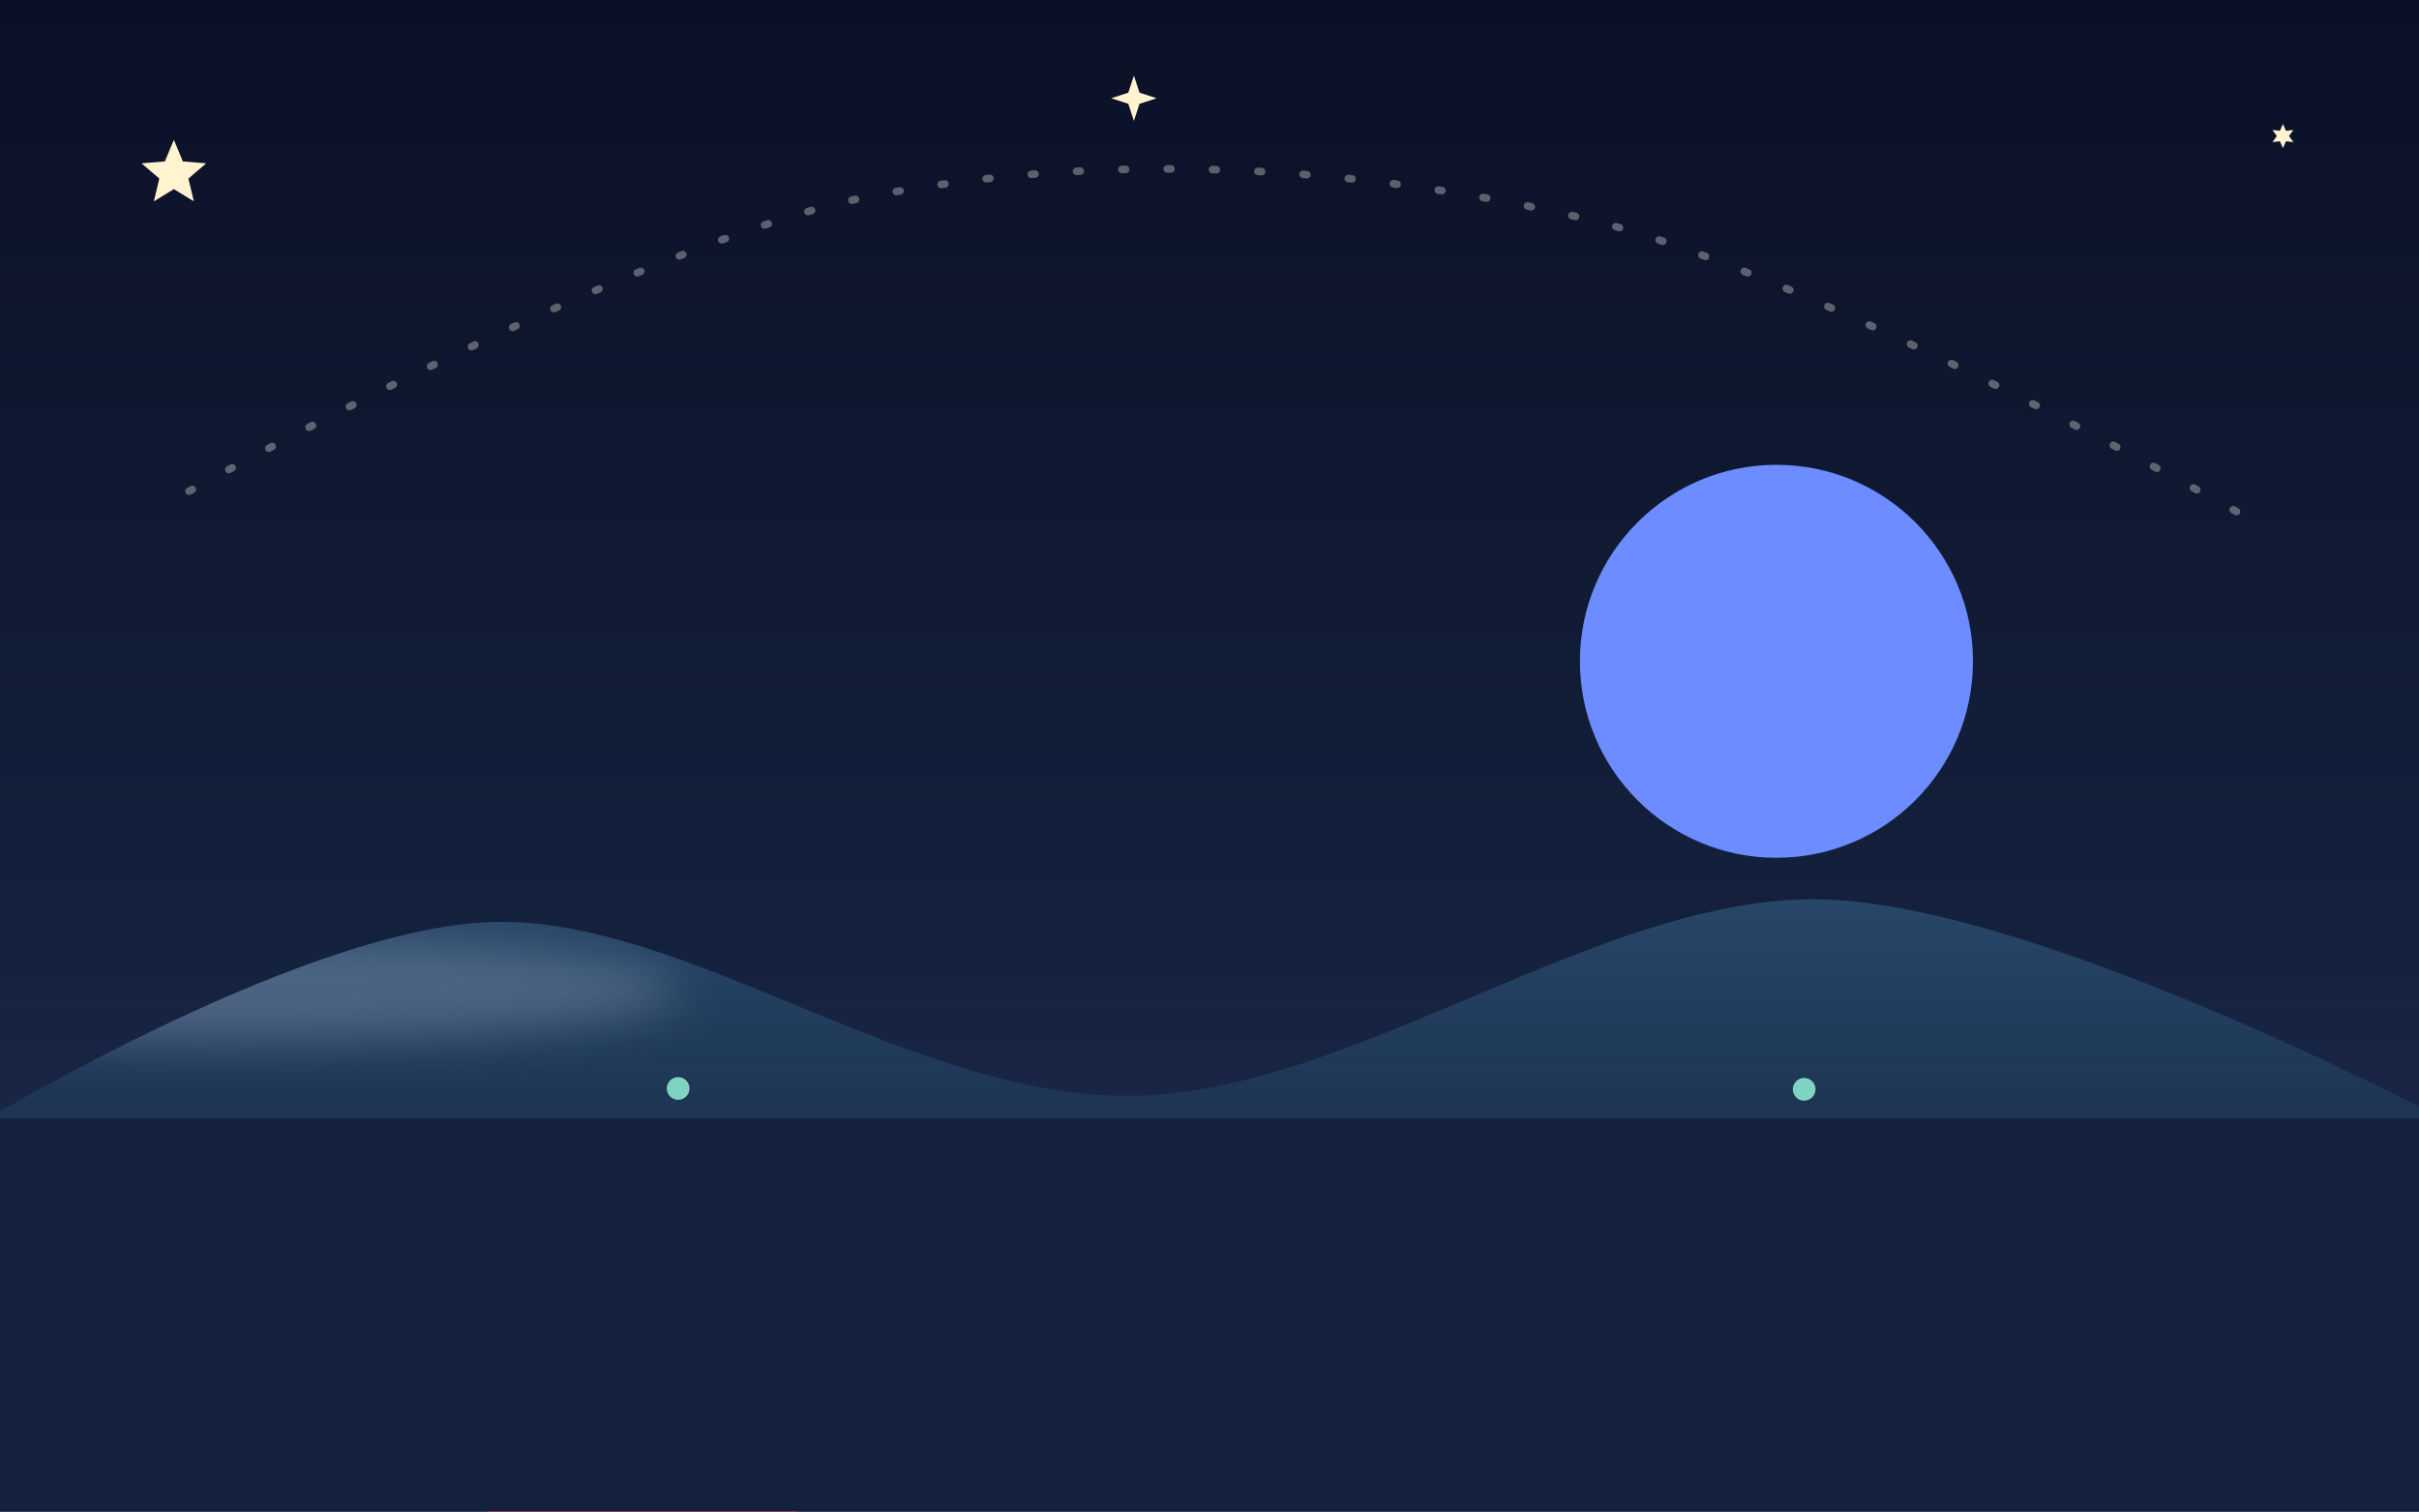
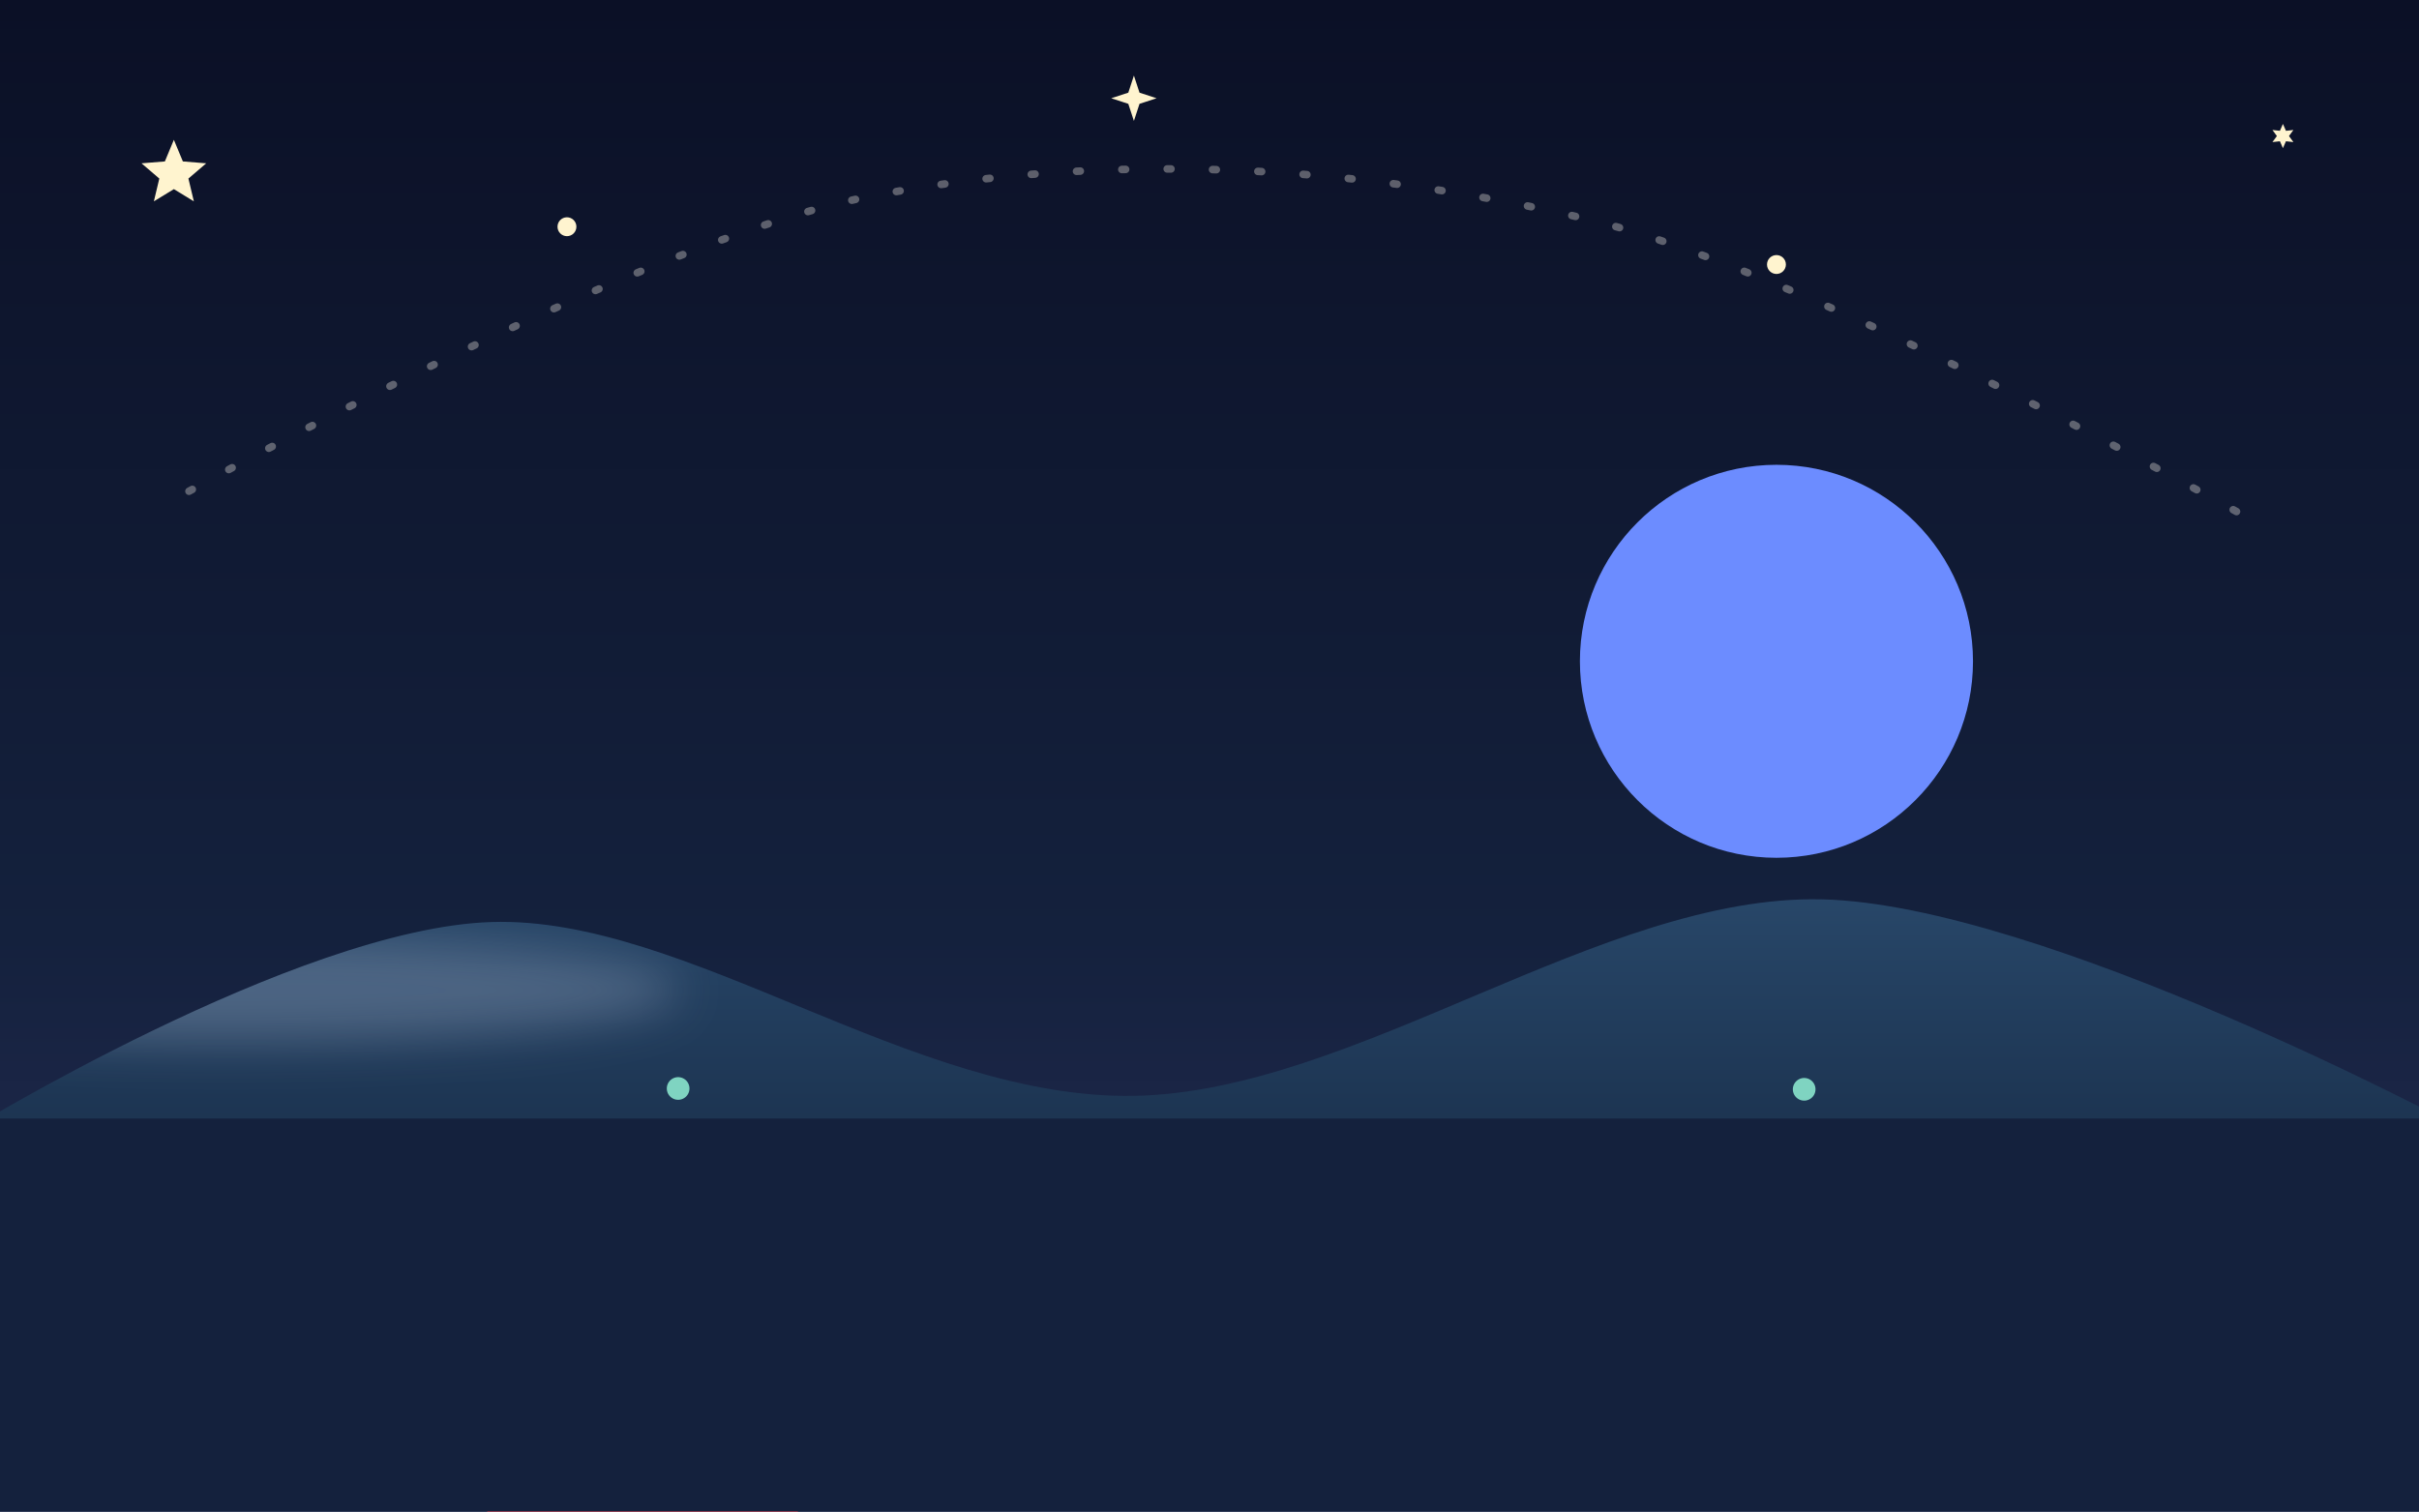
<svg xmlns="http://www.w3.org/2000/svg" id="hero-svg" viewBox="0 0 640 400" width="100%" shape-rendering="geometricPrecision" text-rendering="geometricPrecision">
  <rect x="0" y="0" width="640" height="400" fill="#14213D" />
  <g id="hero-l1" transform="translate(320,200) rotate(0) scale(1,1) translate(-320,-200)" opacity="1">
    <linearGradient id="hero-l1-gf" x1="0.5" y1="0" x2="0.5" y2="1">
      <stop offset="0" stop-color="rgb(11,16,38)" stop-opacity="1" />
      <stop offset="0.62" stop-color="rgb(20,33,61)" stop-opacity="1" />
      <stop offset="1" stop-color="rgb(42,47,91)" stop-opacity="1" />
    </linearGradient>
    <rect id="hero-l1-s" fill="url(#hero-l1-gf)" stroke="none" x="0" y="0" width="640" height="400" />
  </g>
-   <g id="hero-l2" transform="translate(322.11,36.64) rotate(0) scale(1,1) translate(-322.11,-36.64)" opacity="1">
+   <g id="hero-l2" transform="translate(322.11,46.25) rotate(0) scale(1,1) translate(-322.11,-46.25)" opacity="1">
    <g id="hero-l2-s">
      <g id="hero-l3" transform="translate(46,45.14) rotate(0) scale(1,1) translate(-46,-45.14)" opacity="1">
        <path id="hero-l3-s" fill="#FFF4CF" stroke="none" d="M46 37L46 37L48.38 42.72L48.38 42.72L54.56 43.22L54.56 43.22L49.85 47.25L49.85 47.25L51.29 53.28L51.29 53.28L46 50.05L46 50.05L40.71 53.28L40.71 53.28L42.15 47.25L42.15 47.25L37.44 43.22L37.44 43.22L43.62 42.72L43.62 42.72L46 37Z" />
      </g>
      <g id="hero-l4" transform="translate(300,26) rotate(0) scale(1,1) translate(-300,-26)" opacity="1">
        <path id="hero-l4-s" fill="#FFF4CF" stroke="none" d="M300 20L300 20L301.48 24.52L301.48 24.52L306 26L306 26L301.48 27.48L301.48 27.48L300 32L300 32L298.52 27.48L298.52 27.48L294 26L294 26L298.52 24.52L298.52 24.52L300 20Z" />
      </g>
      <g id="hero-l5" transform="translate(604,36) rotate(0) scale(0.4,0.4) translate(-604,-36)" opacity="1">
        <path id="hero-l5-s" fill="#FFF4CF" stroke="none" d="M604 28L604 28L606 32.54L606 32.54L610.93 32L610.93 32L608 36L608 36L610.93 40L610.93 40L606 39.46L606 39.46L604 44L604 44L602 39.46L602 39.46L597.07 40L597.07 40L600 36L600 36L597.07 32L597.07 32L602 32.54L602 32.54L604 28Z" />
      </g>
-     </g>
-   </g>
-   <g id="hero-l6" transform="translate(170,365) rotate(0) scale(1,1) translate(-170,-215)" opacity="1">
-     <g id="hero-l6-s">
-       <g id="hero-l7" transform="translate(170,215) rotate(0) scale(1,1) translate(-170,-215)" opacity="0">
-         <filter id="hero-l7-fx" x="-50%" y="-50%" width="200%" height="200%" color-interpolation-filters="sRGB">
-           <feGaussianBlur id="hero-l7-f1" stdDeviation="4" />
+       <g id="hero-l6" transform="translate(150,60) rotate(0) scale(1,1) translate(0,0)" opacity="1">
+         <g id="hero-l6-s">
+           <g id="hero-l7" transform="translate(0,0) rotate(0) scale(1,1) translate(0,0)" opacity="1">
+             <ellipse id="hero-l7-s" fill="#FFF4CF" stroke="none" cx="0" cy="0" rx="2.5" ry="2.5" />
+           </g>
+         </g>
+       </g>
+       <g id="hero-l8" transform="translate(470,70) rotate(0) scale(1,1) translate(0,0)" opacity="1">
+         <g id="hero-l8-s">
+           <g id="hero-l9" transform="translate(0,0) rotate(0) scale(1,1) translate(0,0)" opacity="1">
+             <ellipse id="hero-l9-s" fill="#FFF4CF" stroke="none" cx="0" cy="0" rx="2.5" ry="2.5" />
+           </g>
+         </g>
+       </g>
+     </g>
+   </g>
+   <g id="hero-l10" transform="translate(170,365) rotate(0) scale(1,1) translate(-170,-215)" opacity="1">
+     <g id="hero-l10-s">
+       <g id="hero-l11" transform="translate(170,215) rotate(0) scale(1,1) translate(-170,-215)" opacity="0">
+         <filter id="hero-l11-fx" x="-50%" y="-50%" width="200%" height="200%" color-interpolation-filters="sRGB">
+           <feGaussianBlur id="hero-l11-f1" stdDeviation="4" />
        </filter>
-         <radialGradient id="hero-l7-gf" cx="0.5" cy="0.5" r="0.5" fx="0.5" fy="0.5">
+         <radialGradient id="hero-l11-gf" cx="0.5" cy="0.5" r="0.5" fx="0.5" fy="0.5">
          <stop offset="0" stop-color="rgb(255,210,122)" stop-opacity="0.8" />
          <stop offset="0.55" stop-color="rgb(255,159,107)" stop-opacity="0.333" />
          <stop offset="1" stop-color="rgb(255,122,89)" stop-opacity="0" />
        </radialGradient>
-         <ellipse id="hero-l7-s" fill="url(#hero-l7-gf)" stroke="none" style="mix-blend-mode:screen" filter="url(#hero-l7-fx)" cx="170" cy="215" rx="100" ry="100" />
-       </g>
-       <g id="hero-l8" transform="translate(170,215) rotate(0) scale(0.35,0.35) translate(-170,-215)" opacity="0">
-         <path id="hero-l8-s" fill="#FFD27A" stroke="none" d="M170 119L186.05 155.11L218 131.86L213.84 171.16L253.14 167L229.89 198.95L266 215L229.89 231.05L253.14 263L213.84 258.84L218 298.14L186.05 274.89L170 311L153.95 274.89L122 298.14L126.16 258.84L86.86 263L110.11 231.05L74 215L110.11 198.95L86.86 167L126.16 171.16L122 131.86L153.95 155.11L170 119Z" />
-       </g>
-       <g id="hero-l9" transform="translate(170,215) rotate(0) scale(1,1) translate(-170,-215)" opacity="1">
-         <ellipse id="hero-l9-s" fill="#FF5F6D" stroke="none" cx="170" cy="215" rx="54" ry="54" />
-       </g>
-     </g>
-   </g>
-   <g id="hero-l10" transform="translate(470,175) rotate(0) scale(1,1) translate(-470,-175)" opacity="1">
-     <path id="hero-l10-s" fill="#6C8CFF" stroke="none" d="M470 123C498.7 123 522 146.3 522 175C522 203.7 498.7 227 470 227C441.3 227 418 203.7 418 175C418 146.3 441.3 123 470 123Z" />
-   </g>
-   <g id="hero-l11" transform="translate(325,92.35) rotate(0) scale(1,1) translate(-325,-92.35)" opacity="0.35">
-     <path stroke-linecap="round" stroke-dasharray="1 11" id="hero-l11-s" fill="none" stroke="#F3EEE4" stroke-width="2" stroke-dashoffset="0" d="M50 130C50 130 168.33 64 230 52C291.67 40 358.33 43.33 420 58C481.67 72.67 600 140 600 140" />
-   </g>
-   <g id="hero-l12" transform="translate(50,130) rotate(-24.268) scale(1,1) translate(0,0)" opacity="0">
-     <path id="hero-l12-s" fill="#F3EEE4" stroke="none" d="M-10 -6L12 0L-10 6L-10 -6Z" />
-   </g>
-   <g id="hero-l13" transform="translate(290,275) rotate(0) scale(1,1) translate(-290,-275)" opacity="1">
-     <g id="hero-l13-s">
-       <style>#hero-l13-mask *{fill:#fff!important;fill-opacity:1!important;stroke:none!important;opacity:1!important;filter:none!important}</style>
-       <mask id="hero-l13-mask" mask-type="alpha" style="mask-type:alpha" maskUnits="userSpaceOnUse" x="-100000" y="-100000" width="200000" height="200000">
-         <g id="hero-l16" transform="translate(320,283.99) rotate(0) scale(1,1) translate(-320,-283.99)" opacity="1">
-           <g id="hero-l16-s">
-             <g id="hero-l17" transform="translate(320,283.99) rotate(0) scale(1,1) translate(-320,-283.99)" opacity="1">
-               <path id="hero-l17-s" fill="#FFFFFF" stroke="none" d="M-10 300C-10 300 78.33 245.67 130 244C181.67 242.33 241.33 291 300 290C358.67 289 423.67 236.67 482 238C540.33 239.33 650 298 650 298L650 330L-10 330L-10 300Z" />
+         <ellipse id="hero-l11-s" fill="url(#hero-l11-gf)" stroke="none" style="mix-blend-mode:screen" filter="url(#hero-l11-fx)" cx="170" cy="215" rx="100" ry="100" />
+       </g>
+       <g id="hero-l12" transform="translate(170,215) rotate(0) scale(0.35,0.35) translate(-170,-215)" opacity="0">
+         <path id="hero-l12-s" fill="#FFD27A" stroke="none" d="M170 119L186.05 155.11L218 131.86L213.84 171.16L253.14 167L229.89 198.95L266 215L229.89 231.05L253.14 263L213.84 258.84L218 298.14L186.05 274.89L170 311L153.95 274.89L122 298.14L126.16 258.84L86.86 263L110.11 231.05L74 215L110.11 198.95L86.86 167L126.16 171.16L122 131.86L153.95 155.11L170 119Z" />
+       </g>
+       <g id="hero-l13" transform="translate(170,215) rotate(0) scale(1,1) translate(-170,-215)" opacity="1">
+         <ellipse id="hero-l13-s" fill="#FF5F6D" stroke="none" cx="170" cy="215" rx="54" ry="54" />
+       </g>
+     </g>
+   </g>
+   <g id="hero-l14" transform="translate(470,175) rotate(0) scale(1,1) translate(-470,-175)" opacity="1">
+     <path id="hero-l14-s" fill="#6C8CFF" stroke="none" d="M470 123C498.7 123 522 146.3 522 175C522 203.7 498.7 227 470 227C441.3 227 418 203.7 418 175C418 146.3 441.3 123 470 123Z" />
+   </g>
+   <g id="hero-l15" transform="translate(325,92.35) rotate(0) scale(1,1) translate(-325,-92.35)" opacity="0.35">
+     <path stroke-linecap="round" stroke-dasharray="1 11" id="hero-l15-s" fill="none" stroke="#F3EEE4" stroke-width="2" stroke-dashoffset="0" d="M50 130C50 130 168.33 64 230 52C291.67 40 358.33 43.33 420 58C481.67 72.67 600 140 600 140" />
+   </g>
+   <g id="hero-l16" transform="translate(50,130) rotate(-24.268) scale(1,1) translate(0,0)" opacity="0">
+     <path id="hero-l16-s" fill="#F3EEE4" stroke="none" d="M-10 -6L12 0L-10 6L-10 -6Z" />
+   </g>
+   <g id="hero-l17" transform="translate(290,275) rotate(0) scale(1,1) translate(-290,-275)" opacity="1">
+     <g id="hero-l17-s">
+       <style>#hero-l17-mask *{fill:#fff!important;fill-opacity:1!important;stroke:none!important;opacity:1!important;filter:none!important}</style>
+       <mask id="hero-l17-mask" mask-type="alpha" style="mask-type:alpha" maskUnits="userSpaceOnUse" x="-100000" y="-100000" width="200000" height="200000">
+         <g id="hero-l20" transform="translate(320,283.99) rotate(0) scale(1,1) translate(-320,-283.99)" opacity="1">
+           <g id="hero-l20-s">
+             <g id="hero-l21" transform="translate(320,283.99) rotate(0) scale(1,1) translate(-320,-283.99)" opacity="1">
+               <path id="hero-l21-s" fill="#FFFFFF" stroke="none" d="M-10 300C-10 300 78.33 245.67 130 244C181.67 242.33 241.33 291 300 290C358.67 289 423.67 236.67 482 238C540.33 239.33 650 298 650 298L650 330L-10 330L-10 300Z" />
            </g>
          </g>
        </g>
      </mask>
-       <g mask="url(#hero-l13-mask)">
-         <g id="hero-l14" transform="translate(320,275) rotate(0) scale(1,1) translate(-320,-275)" opacity="1">
-           <linearGradient id="hero-l14-gf" x1="0.5" y1="0" x2="0.5" y2="1">
+       <g mask="url(#hero-l17-mask)">
+         <g id="hero-l18" transform="translate(320,275) rotate(0) scale(1,1) translate(-320,-275)" opacity="1">
+           <linearGradient id="hero-l18-gf" x1="0.5" y1="0" x2="0.5" y2="1">
            <stop offset="0" stop-color="rgb(43,76,111)" stop-opacity="1" />
            <stop offset="1" stop-color="rgb(22,42,69)" stop-opacity="1" />
          </linearGradient>
-           <rect id="hero-l14-s" fill="url(#hero-l14-gf)" stroke="none" x="0" y="220" width="640" height="110" />
-         </g>
-         <g id="hero-l15" transform="translate(60,262) rotate(0) scale(1,1) translate(-120,-262)" opacity="0.22">
-           <filter id="hero-l15-fx" x="-50%" y="-50%" width="200%" height="200%" color-interpolation-filters="sRGB">
-             <feGaussianBlur id="hero-l15-f1" stdDeviation="6" />
+           <rect id="hero-l18-s" fill="url(#hero-l18-gf)" stroke="none" x="0" y="220" width="640" height="110" />
+         </g>
+         <g id="hero-l19" transform="translate(60,262) rotate(0) scale(1,1) translate(-120,-262)" opacity="0.22">
+           <filter id="hero-l19-fx" x="-50%" y="-50%" width="200%" height="200%" color-interpolation-filters="sRGB">
+             <feGaussianBlur id="hero-l19-f1" stdDeviation="6" />
          </filter>
-           <ellipse id="hero-l15-s" fill="#DCE7FF" stroke="none" filter="url(#hero-l15-fx)" cx="120" cy="262" rx="120" ry="14" />
-         </g>
-       </g>
-     </g>
-   </g>
-   <g id="hero-l18" transform="translate(592,300) rotate(0) scale(0,0) translate(-592,-300)" opacity="1">
-     <g id="hero-l18-s">
-       <g id="hero-l28" transform="translate(597.75,260) rotate(0) scale(1,1) translate(-597.75,-260)" opacity="1">
-         <path id="hero-l28-s" fill="#5FBF9F" stroke="none" d="M596.5 298L596.5 290.4L596.5 282.8L596.5 275.2L596.5 267.6L596.5 260L596.5 252.4L596.5 244.8L596.5 237.2L596.5 229.6L596.5 222L599 222L599 229.6L599 237.2L599 244.8L599 252.4L599 260L599 267.6L599 275.2L599 282.8L599 290.4L599 298L596.5 298Z" />
-       </g>
-       <g id="hero-l19" transform="translate(592,300) rotate(0) scale(1,1) translate(-592,-300)" opacity="1">
-         <g id="hero-l19-s">
-           <g id="hero-l20" transform="translate(592,268) rotate(0) scale(1,1) translate(-592,-268)" opacity="1">
-             <g id="hero-l20-s">
-               <g id="hero-l21" transform="translate(592,240) rotate(0) scale(1,1) translate(-592,-240)" opacity="1">
-                 <g id="hero-l21-s" />
+           <ellipse id="hero-l19-s" fill="#DCE7FF" stroke="none" filter="url(#hero-l19-fx)" cx="120" cy="262" rx="120" ry="14" />
+         </g>
+       </g>
+     </g>
+   </g>
+   <g id="hero-l22" transform="translate(592,300) rotate(0) scale(0,0) translate(-592,-300)" opacity="1">
+     <g id="hero-l22-s">
+       <g id="hero-l32" transform="translate(597.75,260) rotate(0) scale(1,1) translate(-597.75,-260)" opacity="1">
+         <path id="hero-l32-s" fill="#5FBF9F" stroke="none" d="M596.5 298L596.5 290.4L596.5 282.8L596.5 275.2L596.5 267.6L596.5 260L596.5 252.4L596.5 244.8L596.5 237.2L596.5 229.6L596.5 222L599 222L599 229.6L599 237.2L599 244.8L599 252.4L599 260L599 267.6L599 275.2L599 282.8L599 290.4L599 298L596.5 298Z" />
+       </g>
+       <g id="hero-l23" transform="translate(592,300) rotate(0) scale(1,1) translate(-592,-300)" opacity="1">
+         <g id="hero-l23-s">
+           <g id="hero-l24" transform="translate(592,268) rotate(0) scale(1,1) translate(-592,-268)" opacity="1">
+             <g id="hero-l24-s">
+               <g id="hero-l25" transform="translate(592,240) rotate(0) scale(1,1) translate(-592,-240)" opacity="1">
+                 <g id="hero-l25-s" />
              </g>
            </g>
          </g>
        </g>
      </g>
-       <g id="hero-l25-w" transform="matrix(1,0,0,1,0,0)">
-         <g id="hero-l25" transform="translate(579,262) rotate(-30) scale(1,1) translate(-579,-262)" opacity="1">
-           <path id="hero-l25-s" fill="#5FBF9F" stroke="none" d="M579 257C586.18 257 592 259.24 592 262C592 264.76 586.18 267 579 267C571.82 267 566 264.76 566 262C566 259.24 571.82 257 579 257Z" />
-         </g>
-       </g>
-       <g id="hero-l22-w" transform="matrix(1,0,0,1,0,0)">
-         <g id="hero-l22" transform="translate(592,284) rotate(0) scale(1,1) translate(-592,-284)" opacity="1">
-           <path stroke-linecap="round" id="hero-l22-s" fill="none" stroke="#7FD4C1" stroke-width="5" d="M592 300L592 268" />
-         </g>
-       </g>
-       <g id="hero-l23-w" transform="matrix(1,0,0,1,0,0)">
-         <g id="hero-l23" transform="translate(592,254) rotate(0) scale(1,1) translate(-592,-254)" opacity="1">
-           <path stroke-linecap="round" id="hero-l23-s" fill="none" stroke="#7FD4C1" stroke-width="5" d="M592 268L592 240" />
-         </g>
-       </g>
-       <g id="hero-l24-w" transform="matrix(1,0,0,1,0,0)">
-         <g id="hero-l24" transform="translate(592,228) rotate(0) scale(1,1) translate(-592,-228)" opacity="1">
-           <path stroke-linecap="round" id="hero-l24-s" fill="none" stroke="#7FD4C1" stroke-width="5" d="M592 240L592 216" />
+       <g id="hero-l29-w" transform="matrix(1,0,0,1,0,0)">
+         <g id="hero-l29" transform="translate(579,262) rotate(-30) scale(1,1) translate(-579,-262)" opacity="1">
+           <path id="hero-l29-s" fill="#5FBF9F" stroke="none" d="M579 257C586.18 257 592 259.24 592 262C592 264.76 586.18 267 579 267C571.82 267 566 264.76 566 262C566 259.24 571.82 257 579 257Z" />
        </g>
      </g>
      <g id="hero-l26-w" transform="matrix(1,0,0,1,0,0)">
-         <g id="hero-l26" transform="translate(605,236) rotate(30) scale(1,1) translate(-605,-236)" opacity="1">
-           <ellipse id="hero-l26-s" fill="#5FBF9F" stroke="none" cx="605" cy="236" rx="12" ry="5" />
+         <g id="hero-l26" transform="translate(592,284) rotate(0) scale(1,1) translate(-592,-284)" opacity="1">
+           <path stroke-linecap="round" id="hero-l26-s" fill="none" stroke="#7FD4C1" stroke-width="5" d="M592 300L592 268" />
        </g>
      </g>
      <g id="hero-l27-w" transform="matrix(1,0,0,1,0,0)">
-         <g id="hero-l27" transform="translate(592,210.92) rotate(0) scale(1,1) translate(-592,-210.92)" opacity="1">
-           <path id="hero-l27-s" fill="#FF8FB1" stroke="none" d="M592 199C601 199 599.68 198.04 602.46 206.6C605.24 215.16 605.75 213.61 598.47 218.9C591.18 224.19 592.82 224.19 585.53 218.9C578.25 213.61 578.76 215.16 581.54 206.6C584.32 198.04 583 199 592 199Z" />
-         </g>
-       </g>
-     </g>
-   </g>
-   <g id="hero-l29" transform="translate(66,256.94) rotate(0) scale(1,1) translate(-66,-256.94)" opacity="1">
+         <g id="hero-l27" transform="translate(592,254) rotate(0) scale(1,1) translate(-592,-254)" opacity="1">
+           <path stroke-linecap="round" id="hero-l27-s" fill="none" stroke="#7FD4C1" stroke-width="5" d="M592 268L592 240" />
+         </g>
+       </g>
+       <g id="hero-l28-w" transform="matrix(1,0,0,1,0,0)">
+         <g id="hero-l28" transform="translate(592,228) rotate(0) scale(1,1) translate(-592,-228)" opacity="1">
+           <path stroke-linecap="round" id="hero-l28-s" fill="none" stroke="#7FD4C1" stroke-width="5" d="M592 240L592 216" />
+         </g>
+       </g>
+       <g id="hero-l30-w" transform="matrix(1,0,0,1,0,0)">
+         <g id="hero-l30" transform="translate(605,236) rotate(30) scale(1,1) translate(-605,-236)" opacity="1">
+           <ellipse id="hero-l30-s" fill="#5FBF9F" stroke="none" cx="605" cy="236" rx="12" ry="5" />
+         </g>
+       </g>
+       <g id="hero-l31-w" transform="matrix(1,0,0,1,0,0)">
+         <g id="hero-l31" transform="translate(592,210.92) rotate(0) scale(1,1) translate(-592,-210.92)" opacity="1">
+           <path id="hero-l31-s" fill="#FF8FB1" stroke="none" d="M592 199C601 199 599.68 198.04 602.46 206.6C605.24 215.16 605.75 213.61 598.47 218.9C591.18 224.19 592.82 224.19 585.53 218.9C578.25 213.61 578.76 215.16 581.54 206.6C584.32 198.04 583 199 592 199Z" />
+         </g>
+       </g>
+     </g>
+   </g>
+   <g id="hero-l33" transform="translate(66,256.94) rotate(0) scale(1,1) translate(-66,-256.94)" opacity="1">
    <g visibility="hidden">
-       <g id="hero-l29-s">
-         <g id="hero-l30" transform="translate(54,300) rotate(0) scale(1,1) translate(-54,-300)" opacity="1">
-           <path stroke-linecap="round" id="hero-l30-s" fill="none" stroke="#F3EEE4" stroke-width="3" d="M54 300L54 300" />
-         </g>
-         <g id="hero-l31" transform="translate(56,226) rotate(0) scale(1,1) translate(-56,-226)" opacity="0">
-           <linearGradient id="hero-l31-gf" x1="0" y1="0.5" x2="1" y2="0.5">
+       <g id="hero-l33-s">
+         <g id="hero-l34" transform="translate(54,300) rotate(0) scale(1,1) translate(-54,-300)" opacity="1">
+           <path stroke-linecap="round" id="hero-l34-s" fill="none" stroke="#F3EEE4" stroke-width="3" d="M54 300L54 300" />
+         </g>
+         <g id="hero-l35" transform="translate(56,226) rotate(0) scale(1,1) translate(-56,-226)" opacity="0">
+           <linearGradient id="hero-l35-gf" x1="0" y1="0.5" x2="1" y2="0.5">
            <stop offset="0" stop-color="rgb(255,95,109)" stop-opacity="1" />
            <stop offset="1" stop-color="rgb(255,194,75)" stop-opacity="1" />
          </linearGradient>
-           <path id="hero-l31-s" fill="url(#hero-l31-gf)" stroke="none" d="M78 226L78 226L57 238.12L57 238.12L57 213.88L57 213.88L78 226Z" />
+           <path id="hero-l35-s" fill="url(#hero-l35-gf)" stroke="none" d="M78 226L78 226L57 238.12L57 238.12L57 213.88L57 213.88L78 226Z" />
        </g>
      </g>
    </g>
    <defs>
-       <clipPath id="hero-l29-c0">
+       <clipPath id="hero-l33-c0">
        <path d="M63.72 197.21L68.02 213.23L52 208.94Z" />
      </clipPath>
-       <clipPath id="hero-l29-c1">
+       <clipPath id="hero-l33-c1">
        <path d="M63.72 197.21L79.74 201.5L68.02 213.23Z" />
      </clipPath>
-       <clipPath id="hero-l29-c2">
+       <clipPath id="hero-l33-c2">
        <path d="M79.74 201.5L84.04 217.52L68.02 213.23Z" />
      </clipPath>
-       <clipPath id="hero-l29-c3">
+       <clipPath id="hero-l33-c3">
        <path d="M35.98 204.65L52 208.94L40.27 220.67Z" />
      </clipPath>
-       <clipPath id="hero-l29-c4">
+       <clipPath id="hero-l33-c4">
        <path d="M52 208.94L68.02 213.23L56.29 224.96Z" />
      </clipPath>
-       <clipPath id="hero-l29-c5">
+       <clipPath id="hero-l33-c5">
        <path d="M52 208.94L56.29 224.96L40.27 220.67Z" />
      </clipPath>
-       <clipPath id="hero-l29-c6">
+       <clipPath id="hero-l33-c6">
        <path d="M68.02 213.23L84.04 217.52L72.31 229.25Z" />
      </clipPath>
-       <clipPath id="hero-l29-c7">
+       <clipPath id="hero-l33-c7">
        <path d="M68.02 213.23L72.31 229.25L56.29 224.96Z" />
      </clipPath>
-       <clipPath id="hero-l29-c8">
+       <clipPath id="hero-l33-c8">
        <path d="M84.04 217.52L88.33 233.54L72.31 229.25Z" />
      </clipPath>
-       <clipPath id="hero-l29-c9">
+       <clipPath id="hero-l33-c9">
        <path d="M40.27 220.67L56.29 224.96L44.56 236.69Z" />
      </clipPath>
-       <clipPath id="hero-l29-c10">
+       <clipPath id="hero-l33-c10">
        <path d="M56.29 224.96L60.58 240.98L44.56 236.69Z" />
      </clipPath>
-       <clipPath id="hero-l29-c11">
+       <clipPath id="hero-l33-c11">
        <path d="M56.29 224.96L72.31 229.25L60.58 240.98Z" />
      </clipPath>
-       <clipPath id="hero-l29-c12">
+       <clipPath id="hero-l33-c12">
        <path d="M72.31 229.25L76.6 245.27L60.58 240.98Z" />
      </clipPath>
-       <clipPath id="hero-l29-c13">
+       <clipPath id="hero-l33-c13">
        <path d="M72.31 229.25L88.33 233.54L76.6 245.27Z" />
      </clipPath>
-       <clipPath id="hero-l29-c14">
+       <clipPath id="hero-l33-c14">
        <path d="M88.33 233.54L92.62 249.57L76.6 245.27Z" />
      </clipPath>
-       <clipPath id="hero-l29-c15">
+       <clipPath id="hero-l33-c15">
        <path d="M44.56 236.69L60.58 240.98L48.85 252.71Z" />
      </clipPath>
-       <clipPath id="hero-l29-c16">
+       <clipPath id="hero-l33-c16">
        <path d="M60.58 240.98L76.6 245.27L64.88 257Z" />
      </clipPath>
-       <clipPath id="hero-l29-c17">
+       <clipPath id="hero-l33-c17">
        <path d="M60.58 240.98L64.88 257L48.85 252.71Z" />
      </clipPath>
-       <clipPath id="hero-l29-c18">
+       <clipPath id="hero-l33-c18">
        <path d="M48.85 252.71L53.15 268.73L37.13 264.43Z" />
      </clipPath>
-       <clipPath id="hero-l29-c19">
+       <clipPath id="hero-l33-c19">
        <path d="M48.85 252.71L64.88 257L53.15 268.73Z" />
      </clipPath>
-       <clipPath id="hero-l29-c20">
+       <clipPath id="hero-l33-c20">
        <path d="M64.88 257L69.17 273.02L53.15 268.73Z" />
      </clipPath>
-       <clipPath id="hero-l29-c21">
+       <clipPath id="hero-l33-c21">
        <path d="M37.13 264.43L53.15 268.73L41.42 280.46Z" />
      </clipPath>
-       <clipPath id="hero-l29-c22">
+       <clipPath id="hero-l33-c22">
        <path d="M53.15 268.73L69.17 273.02L57.44 284.75Z" />
      </clipPath>
-       <clipPath id="hero-l29-c23">
+       <clipPath id="hero-l33-c23">
        <path d="M53.15 268.73L57.44 284.75L41.42 280.46Z" />
      </clipPath>
-       <clipPath id="hero-l29-c24">
+       <clipPath id="hero-l33-c24">
        <path d="M69.17 273.02L73.46 289.04L57.44 284.75Z" />
      </clipPath>
-       <clipPath id="hero-l29-c25">
+       <clipPath id="hero-l33-c25">
        <path d="M41.42 280.46L57.44 284.75L45.71 296.48Z" />
      </clipPath>
-       <clipPath id="hero-l29-c26">
+       <clipPath id="hero-l33-c26">
        <path d="M57.44 284.75L61.73 300.77L45.71 296.48Z" />
      </clipPath>
-       <clipPath id="hero-l29-c27">
+       <clipPath id="hero-l33-c27">
        <path d="M57.44 284.75L73.46 289.04L61.73 300.77Z" />
      </clipPath>
-       <clipPath id="hero-l29-c28">
+       <clipPath id="hero-l33-c28">
        <path d="M45.71 296.48L61.73 300.77L50.01 312.5Z" />
      </clipPath>
    </defs>
-     <g id="hero-l29-mesh" style="isolation:isolate">
-       <g id="hero-l29-m0" transform="matrix(1,0,0,1,0,0)" style="mix-blend-mode:plus-lighter">
-         <use href="#hero-l29-s" clip-path="url(#hero-l29-c0)" />
-       </g>
-       <g id="hero-l29-m1" transform="matrix(1,0,0,1,0,0)" style="mix-blend-mode:plus-lighter">
-         <use href="#hero-l29-s" clip-path="url(#hero-l29-c1)" />
-       </g>
-       <g id="hero-l29-m2" transform="matrix(1,0,0,1,0,0)" style="mix-blend-mode:plus-lighter">
-         <use href="#hero-l29-s" clip-path="url(#hero-l29-c2)" />
-       </g>
-       <g id="hero-l29-m3" transform="matrix(1,0,0,1,0,0)" style="mix-blend-mode:plus-lighter">
-         <use href="#hero-l29-s" clip-path="url(#hero-l29-c3)" />
-       </g>
-       <g id="hero-l29-m4" transform="matrix(1,0,0,1,0,0)" style="mix-blend-mode:plus-lighter">
-         <use href="#hero-l29-s" clip-path="url(#hero-l29-c4)" />
-       </g>
-       <g id="hero-l29-m5" transform="matrix(1,0,0,1,0,0)" style="mix-blend-mode:plus-lighter">
-         <use href="#hero-l29-s" clip-path="url(#hero-l29-c5)" />
-       </g>
-       <g id="hero-l29-m6" transform="matrix(1,0,0,1,0,0)" style="mix-blend-mode:plus-lighter">
-         <use href="#hero-l29-s" clip-path="url(#hero-l29-c6)" />
-       </g>
-       <g id="hero-l29-m7" transform="matrix(1,0,0,1,0,0)" style="mix-blend-mode:plus-lighter">
-         <use href="#hero-l29-s" clip-path="url(#hero-l29-c7)" />
-       </g>
-       <g id="hero-l29-m8" transform="matrix(1,0,0,1,0,0)" style="mix-blend-mode:plus-lighter">
-         <use href="#hero-l29-s" clip-path="url(#hero-l29-c8)" />
-       </g>
-       <g id="hero-l29-m9" transform="matrix(1,0,0,1,0,0)" style="mix-blend-mode:plus-lighter">
-         <use href="#hero-l29-s" clip-path="url(#hero-l29-c9)" />
-       </g>
-       <g id="hero-l29-m10" transform="matrix(1,0,0,1,0,0)" style="mix-blend-mode:plus-lighter">
-         <use href="#hero-l29-s" clip-path="url(#hero-l29-c10)" />
-       </g>
-       <g id="hero-l29-m11" transform="matrix(1,0,0,1,0,0)" style="mix-blend-mode:plus-lighter">
-         <use href="#hero-l29-s" clip-path="url(#hero-l29-c11)" />
-       </g>
-       <g id="hero-l29-m12" transform="matrix(1,0,0,1,0,0)" style="mix-blend-mode:plus-lighter">
-         <use href="#hero-l29-s" clip-path="url(#hero-l29-c12)" />
-       </g>
-       <g id="hero-l29-m13" transform="matrix(1,0,0,1,0,0)" style="mix-blend-mode:plus-lighter">
-         <use href="#hero-l29-s" clip-path="url(#hero-l29-c13)" />
-       </g>
-       <g id="hero-l29-m14" transform="matrix(1,0,0,1,0,0)" style="mix-blend-mode:plus-lighter">
-         <use href="#hero-l29-s" clip-path="url(#hero-l29-c14)" />
-       </g>
-       <g id="hero-l29-m15" transform="matrix(1,0,0,1,0,0)" style="mix-blend-mode:plus-lighter">
-         <use href="#hero-l29-s" clip-path="url(#hero-l29-c15)" />
-       </g>
-       <g id="hero-l29-m16" transform="matrix(1,0,0,1,0,0)" style="mix-blend-mode:plus-lighter">
-         <use href="#hero-l29-s" clip-path="url(#hero-l29-c16)" />
-       </g>
-       <g id="hero-l29-m17" transform="matrix(1,0,0,1,0,0)" style="mix-blend-mode:plus-lighter">
-         <use href="#hero-l29-s" clip-path="url(#hero-l29-c17)" />
-       </g>
-       <g id="hero-l29-m18" transform="matrix(1,0,0,1,0,0)" style="mix-blend-mode:plus-lighter">
-         <use href="#hero-l29-s" clip-path="url(#hero-l29-c18)" />
-       </g>
-       <g id="hero-l29-m19" transform="matrix(1,0,0,1,0,0)" style="mix-blend-mode:plus-lighter">
-         <use href="#hero-l29-s" clip-path="url(#hero-l29-c19)" />
-       </g>
-       <g id="hero-l29-m20" transform="matrix(1,0,0,1,0,0)" style="mix-blend-mode:plus-lighter">
-         <use href="#hero-l29-s" clip-path="url(#hero-l29-c20)" />
-       </g>
-       <g id="hero-l29-m21" transform="matrix(1,0,0,1,0,0)" style="mix-blend-mode:plus-lighter">
-         <use href="#hero-l29-s" clip-path="url(#hero-l29-c21)" />
-       </g>
-       <g id="hero-l29-m22" transform="matrix(1,0,0,1,0,0)" style="mix-blend-mode:plus-lighter">
-         <use href="#hero-l29-s" clip-path="url(#hero-l29-c22)" />
-       </g>
-       <g id="hero-l29-m23" transform="matrix(1,0,0,1,0,0)" style="mix-blend-mode:plus-lighter">
-         <use href="#hero-l29-s" clip-path="url(#hero-l29-c23)" />
-       </g>
-       <g id="hero-l29-m24" transform="matrix(1,0,0,1,0,0)" style="mix-blend-mode:plus-lighter">
-         <use href="#hero-l29-s" clip-path="url(#hero-l29-c24)" />
-       </g>
-       <g id="hero-l29-m25" transform="matrix(1,0,0,1,0,0)" style="mix-blend-mode:plus-lighter">
-         <use href="#hero-l29-s" clip-path="url(#hero-l29-c25)" />
-       </g>
-       <g id="hero-l29-m26" transform="matrix(1,0,0,1,0,0)" style="mix-blend-mode:plus-lighter">
-         <use href="#hero-l29-s" clip-path="url(#hero-l29-c26)" />
-       </g>
-       <g id="hero-l29-m27" transform="matrix(1,0,0,1,0,0)" style="mix-blend-mode:plus-lighter">
-         <use href="#hero-l29-s" clip-path="url(#hero-l29-c27)" />
-       </g>
-       <g id="hero-l29-m28" transform="matrix(1,0,0,1,0,0)" style="mix-blend-mode:plus-lighter">
-         <use href="#hero-l29-s" clip-path="url(#hero-l29-c28)" />
-       </g>
-     </g>
-   </g>
-   <g id="hero-l32" transform="translate(320,344) rotate(0) scale(1,1) translate(-320,-344)" opacity="1">
-     <g id="hero-l32-s">
-       <g id="hero-l33" transform="translate(320,348) rotate(0) scale(1,1) translate(-320,-348)" opacity="1">
-         <rect id="hero-l33-s" fill="#14213D" stroke="none" x="0" y="296" width="640" height="104" />
-       </g>
-       <g id="hero-l34" transform="translate(320,296) rotate(0) scale(1,1) translate(-320,-296)" opacity="1">
-         <path stroke-linecap="round" id="hero-l34-s" fill="none" stroke="#7FD4C1" stroke-width="6" pathLength="100" stroke-dasharray="0 300" stroke-dashoffset="150" d="M30 300C76 300 129 288 175 288C221 288 274 304 320 304C366 304 419 288 465 288C511 288 564 300 610 300" />
-       </g>
-       <g id="hero-l35" transform="translate(320,384.73) rotate(0) scale(1,1) translate(-320,-384.73)" opacity="1">
-         <g id="hero-l35-s">
-           <mask id="hero-l35-mask" mask-type="luminance" style="mask-type:luminance" maskUnits="userSpaceOnUse" x="-100000" y="-100000" width="200000" height="200000">
-             <g id="hero-l37" transform="translate(200,385) rotate(0) scale(1,1) translate(-200,-385)" opacity="1">
-               <g id="hero-l37-s">
-                 <g id="hero-l38" transform="translate(200,385) rotate(0) scale(0,1) translate(-200,-385)" opacity="1">
-                   <linearGradient id="hero-l38-gf" x1="0" y1="0.5" x2="1" y2="0.5">
+     <g id="hero-l33-mesh" style="isolation:isolate">
+       <g id="hero-l33-m0" transform="matrix(1,0,0,1,0,0)" style="mix-blend-mode:plus-lighter">
+         <use href="#hero-l33-s" clip-path="url(#hero-l33-c0)" />
+       </g>
+       <g id="hero-l33-m1" transform="matrix(1,0,0,1,0,0)" style="mix-blend-mode:plus-lighter">
+         <use href="#hero-l33-s" clip-path="url(#hero-l33-c1)" />
+       </g>
+       <g id="hero-l33-m2" transform="matrix(1,0,0,1,0,0)" style="mix-blend-mode:plus-lighter">
+         <use href="#hero-l33-s" clip-path="url(#hero-l33-c2)" />
+       </g>
+       <g id="hero-l33-m3" transform="matrix(1,0,0,1,0,0)" style="mix-blend-mode:plus-lighter">
+         <use href="#hero-l33-s" clip-path="url(#hero-l33-c3)" />
+       </g>
+       <g id="hero-l33-m4" transform="matrix(1,0,0,1,0,0)" style="mix-blend-mode:plus-lighter">
+         <use href="#hero-l33-s" clip-path="url(#hero-l33-c4)" />
+       </g>
+       <g id="hero-l33-m5" transform="matrix(1,0,0,1,0,0)" style="mix-blend-mode:plus-lighter">
+         <use href="#hero-l33-s" clip-path="url(#hero-l33-c5)" />
+       </g>
+       <g id="hero-l33-m6" transform="matrix(1,0,0,1,0,0)" style="mix-blend-mode:plus-lighter">
+         <use href="#hero-l33-s" clip-path="url(#hero-l33-c6)" />
+       </g>
+       <g id="hero-l33-m7" transform="matrix(1,0,0,1,0,0)" style="mix-blend-mode:plus-lighter">
+         <use href="#hero-l33-s" clip-path="url(#hero-l33-c7)" />
+       </g>
+       <g id="hero-l33-m8" transform="matrix(1,0,0,1,0,0)" style="mix-blend-mode:plus-lighter">
+         <use href="#hero-l33-s" clip-path="url(#hero-l33-c8)" />
+       </g>
+       <g id="hero-l33-m9" transform="matrix(1,0,0,1,0,0)" style="mix-blend-mode:plus-lighter">
+         <use href="#hero-l33-s" clip-path="url(#hero-l33-c9)" />
+       </g>
+       <g id="hero-l33-m10" transform="matrix(1,0,0,1,0,0)" style="mix-blend-mode:plus-lighter">
+         <use href="#hero-l33-s" clip-path="url(#hero-l33-c10)" />
+       </g>
+       <g id="hero-l33-m11" transform="matrix(1,0,0,1,0,0)" style="mix-blend-mode:plus-lighter">
+         <use href="#hero-l33-s" clip-path="url(#hero-l33-c11)" />
+       </g>
+       <g id="hero-l33-m12" transform="matrix(1,0,0,1,0,0)" style="mix-blend-mode:plus-lighter">
+         <use href="#hero-l33-s" clip-path="url(#hero-l33-c12)" />
+       </g>
+       <g id="hero-l33-m13" transform="matrix(1,0,0,1,0,0)" style="mix-blend-mode:plus-lighter">
+         <use href="#hero-l33-s" clip-path="url(#hero-l33-c13)" />
+       </g>
+       <g id="hero-l33-m14" transform="matrix(1,0,0,1,0,0)" style="mix-blend-mode:plus-lighter">
+         <use href="#hero-l33-s" clip-path="url(#hero-l33-c14)" />
+       </g>
+       <g id="hero-l33-m15" transform="matrix(1,0,0,1,0,0)" style="mix-blend-mode:plus-lighter">
+         <use href="#hero-l33-s" clip-path="url(#hero-l33-c15)" />
+       </g>
+       <g id="hero-l33-m16" transform="matrix(1,0,0,1,0,0)" style="mix-blend-mode:plus-lighter">
+         <use href="#hero-l33-s" clip-path="url(#hero-l33-c16)" />
+       </g>
+       <g id="hero-l33-m17" transform="matrix(1,0,0,1,0,0)" style="mix-blend-mode:plus-lighter">
+         <use href="#hero-l33-s" clip-path="url(#hero-l33-c17)" />
+       </g>
+       <g id="hero-l33-m18" transform="matrix(1,0,0,1,0,0)" style="mix-blend-mode:plus-lighter">
+         <use href="#hero-l33-s" clip-path="url(#hero-l33-c18)" />
+       </g>
+       <g id="hero-l33-m19" transform="matrix(1,0,0,1,0,0)" style="mix-blend-mode:plus-lighter">
+         <use href="#hero-l33-s" clip-path="url(#hero-l33-c19)" />
+       </g>
+       <g id="hero-l33-m20" transform="matrix(1,0,0,1,0,0)" style="mix-blend-mode:plus-lighter">
+         <use href="#hero-l33-s" clip-path="url(#hero-l33-c20)" />
+       </g>
+       <g id="hero-l33-m21" transform="matrix(1,0,0,1,0,0)" style="mix-blend-mode:plus-lighter">
+         <use href="#hero-l33-s" clip-path="url(#hero-l33-c21)" />
+       </g>
+       <g id="hero-l33-m22" transform="matrix(1,0,0,1,0,0)" style="mix-blend-mode:plus-lighter">
+         <use href="#hero-l33-s" clip-path="url(#hero-l33-c22)" />
+       </g>
+       <g id="hero-l33-m23" transform="matrix(1,0,0,1,0,0)" style="mix-blend-mode:plus-lighter">
+         <use href="#hero-l33-s" clip-path="url(#hero-l33-c23)" />
+       </g>
+       <g id="hero-l33-m24" transform="matrix(1,0,0,1,0,0)" style="mix-blend-mode:plus-lighter">
+         <use href="#hero-l33-s" clip-path="url(#hero-l33-c24)" />
+       </g>
+       <g id="hero-l33-m25" transform="matrix(1,0,0,1,0,0)" style="mix-blend-mode:plus-lighter">
+         <use href="#hero-l33-s" clip-path="url(#hero-l33-c25)" />
+       </g>
+       <g id="hero-l33-m26" transform="matrix(1,0,0,1,0,0)" style="mix-blend-mode:plus-lighter">
+         <use href="#hero-l33-s" clip-path="url(#hero-l33-c26)" />
+       </g>
+       <g id="hero-l33-m27" transform="matrix(1,0,0,1,0,0)" style="mix-blend-mode:plus-lighter">
+         <use href="#hero-l33-s" clip-path="url(#hero-l33-c27)" />
+       </g>
+       <g id="hero-l33-m28" transform="matrix(1,0,0,1,0,0)" style="mix-blend-mode:plus-lighter">
+         <use href="#hero-l33-s" clip-path="url(#hero-l33-c28)" />
+       </g>
+     </g>
+   </g>
+   <g id="hero-l36" transform="translate(320,344) rotate(0) scale(1,1) translate(-320,-344)" opacity="1">
+     <g id="hero-l36-s">
+       <g id="hero-l37" transform="translate(320,348) rotate(0) scale(1,1) translate(-320,-348)" opacity="1">
+         <rect id="hero-l37-s" fill="#14213D" stroke="none" x="0" y="296" width="640" height="104" />
+       </g>
+       <g id="hero-l38" transform="translate(320,296) rotate(0) scale(1,1) translate(-320,-296)" opacity="1">
+         <path stroke-linecap="round" id="hero-l38-s" fill="none" stroke="#7FD4C1" stroke-width="6" pathLength="100" stroke-dasharray="0 300" stroke-dashoffset="150" d="M30 300C76 300 129 288 175 288C221 288 274 304 320 304C366 304 419 288 465 288C511 288 564 300 610 300" />
+       </g>
+       <g id="hero-l39" transform="translate(320,384.73) rotate(0) scale(1,1) translate(-320,-384.73)" opacity="1">
+         <g id="hero-l39-s">
+           <mask id="hero-l39-mask" mask-type="luminance" style="mask-type:luminance" maskUnits="userSpaceOnUse" x="-100000" y="-100000" width="200000" height="200000">
+             <g id="hero-l41" transform="translate(200,385) rotate(0) scale(1,1) translate(-200,-385)" opacity="1">
+               <g id="hero-l41-s">
+                 <g id="hero-l42" transform="translate(200,385) rotate(0) scale(0,1) translate(-200,-385)" opacity="1">
+                   <linearGradient id="hero-l42-gf" x1="0" y1="0.5" x2="1" y2="0.5">
                    <stop offset="0" stop-color="rgb(255,255,255)" stop-opacity="1" />
                    <stop offset="0.8" stop-color="rgb(255,255,255)" stop-opacity="1" />
                    <stop offset="1" stop-color="rgb(255,255,255)" stop-opacity="0" />
                  </linearGradient>
-                   <rect id="hero-l38-s" fill="url(#hero-l38-gf)" stroke="none" x="200" y="376" width="240" height="18" />
+                   <rect id="hero-l42-s" fill="url(#hero-l42-gf)" stroke="none" x="200" y="376" width="240" height="18" />
                </g>
              </g>
            </g>
          </mask>
-           <g mask="url(#hero-l35-mask)">
-             <g id="hero-l36" transform="translate(320,384.73) rotate(0) scale(1,1) translate(-320,-384.73)" opacity="1">
-               <text id="hero-l36-s" fill="#9FB3D9" stroke="none" x="320" y="389" font-size="10" font-family="system-ui, -apple-system, Segoe UI, sans-serif" font-weight="600" letter-spacing="3" text-anchor="middle">MADE WITH SVGCINEMA</text>
+           <g mask="url(#hero-l39-mask)">
+             <g id="hero-l40" transform="translate(320,384.73) rotate(0) scale(1,1) translate(-320,-384.73)" opacity="1">
+               <text id="hero-l40-s" fill="#9FB3D9" stroke="none" x="320" y="389" font-size="10" font-family="system-ui, -apple-system, Segoe UI, sans-serif" font-weight="600" letter-spacing="3" text-anchor="middle">MADE WITH SVGCINEMA</text>
            </g>
          </g>
        </g>
      </g>
    </g>
  </g>
-   <g id="hero-l39" transform="translate(320.65,375.2) rotate(0) scale(1,1) translate(-320.65,-349.2)" opacity="0">
-     <filter id="hero-l39-fx" x="-50%" y="-50%" width="200%" height="200%" color-interpolation-filters="sRGB">
-       <feDropShadow id="hero-l39-f1" dx="4" dy="0" stdDeviation="6" flood-color="#05070F" flood-opacity="0.35" />
+   <g id="hero-l43" transform="translate(320.65,375.2) rotate(0) scale(1,1) translate(-320.65,-349.2)" opacity="0">
+     <filter id="hero-l43-fx" x="-50%" y="-50%" width="200%" height="200%" color-interpolation-filters="sRGB">
+       <feDropShadow id="hero-l43-f1" dx="4" dy="0" stdDeviation="6" flood-color="#05070F" flood-opacity="0.35" />
    </filter>
-     <text id="hero-l39-s" fill="#F3EEE4" stroke="none" filter="url(#hero-l39-fx)" x="320" y="362" font-size="40" font-family="Georgia, Times New Roman, serif" font-weight="700" text-anchor="middle">Good morning</text>
+     <text id="hero-l43-s" fill="#F3EEE4" stroke="none" filter="url(#hero-l43-fx)" x="320" y="362" font-size="40" font-family="Georgia, Times New Roman, serif" font-weight="700" text-anchor="middle">Good morning</text>
  </g>
</svg>
